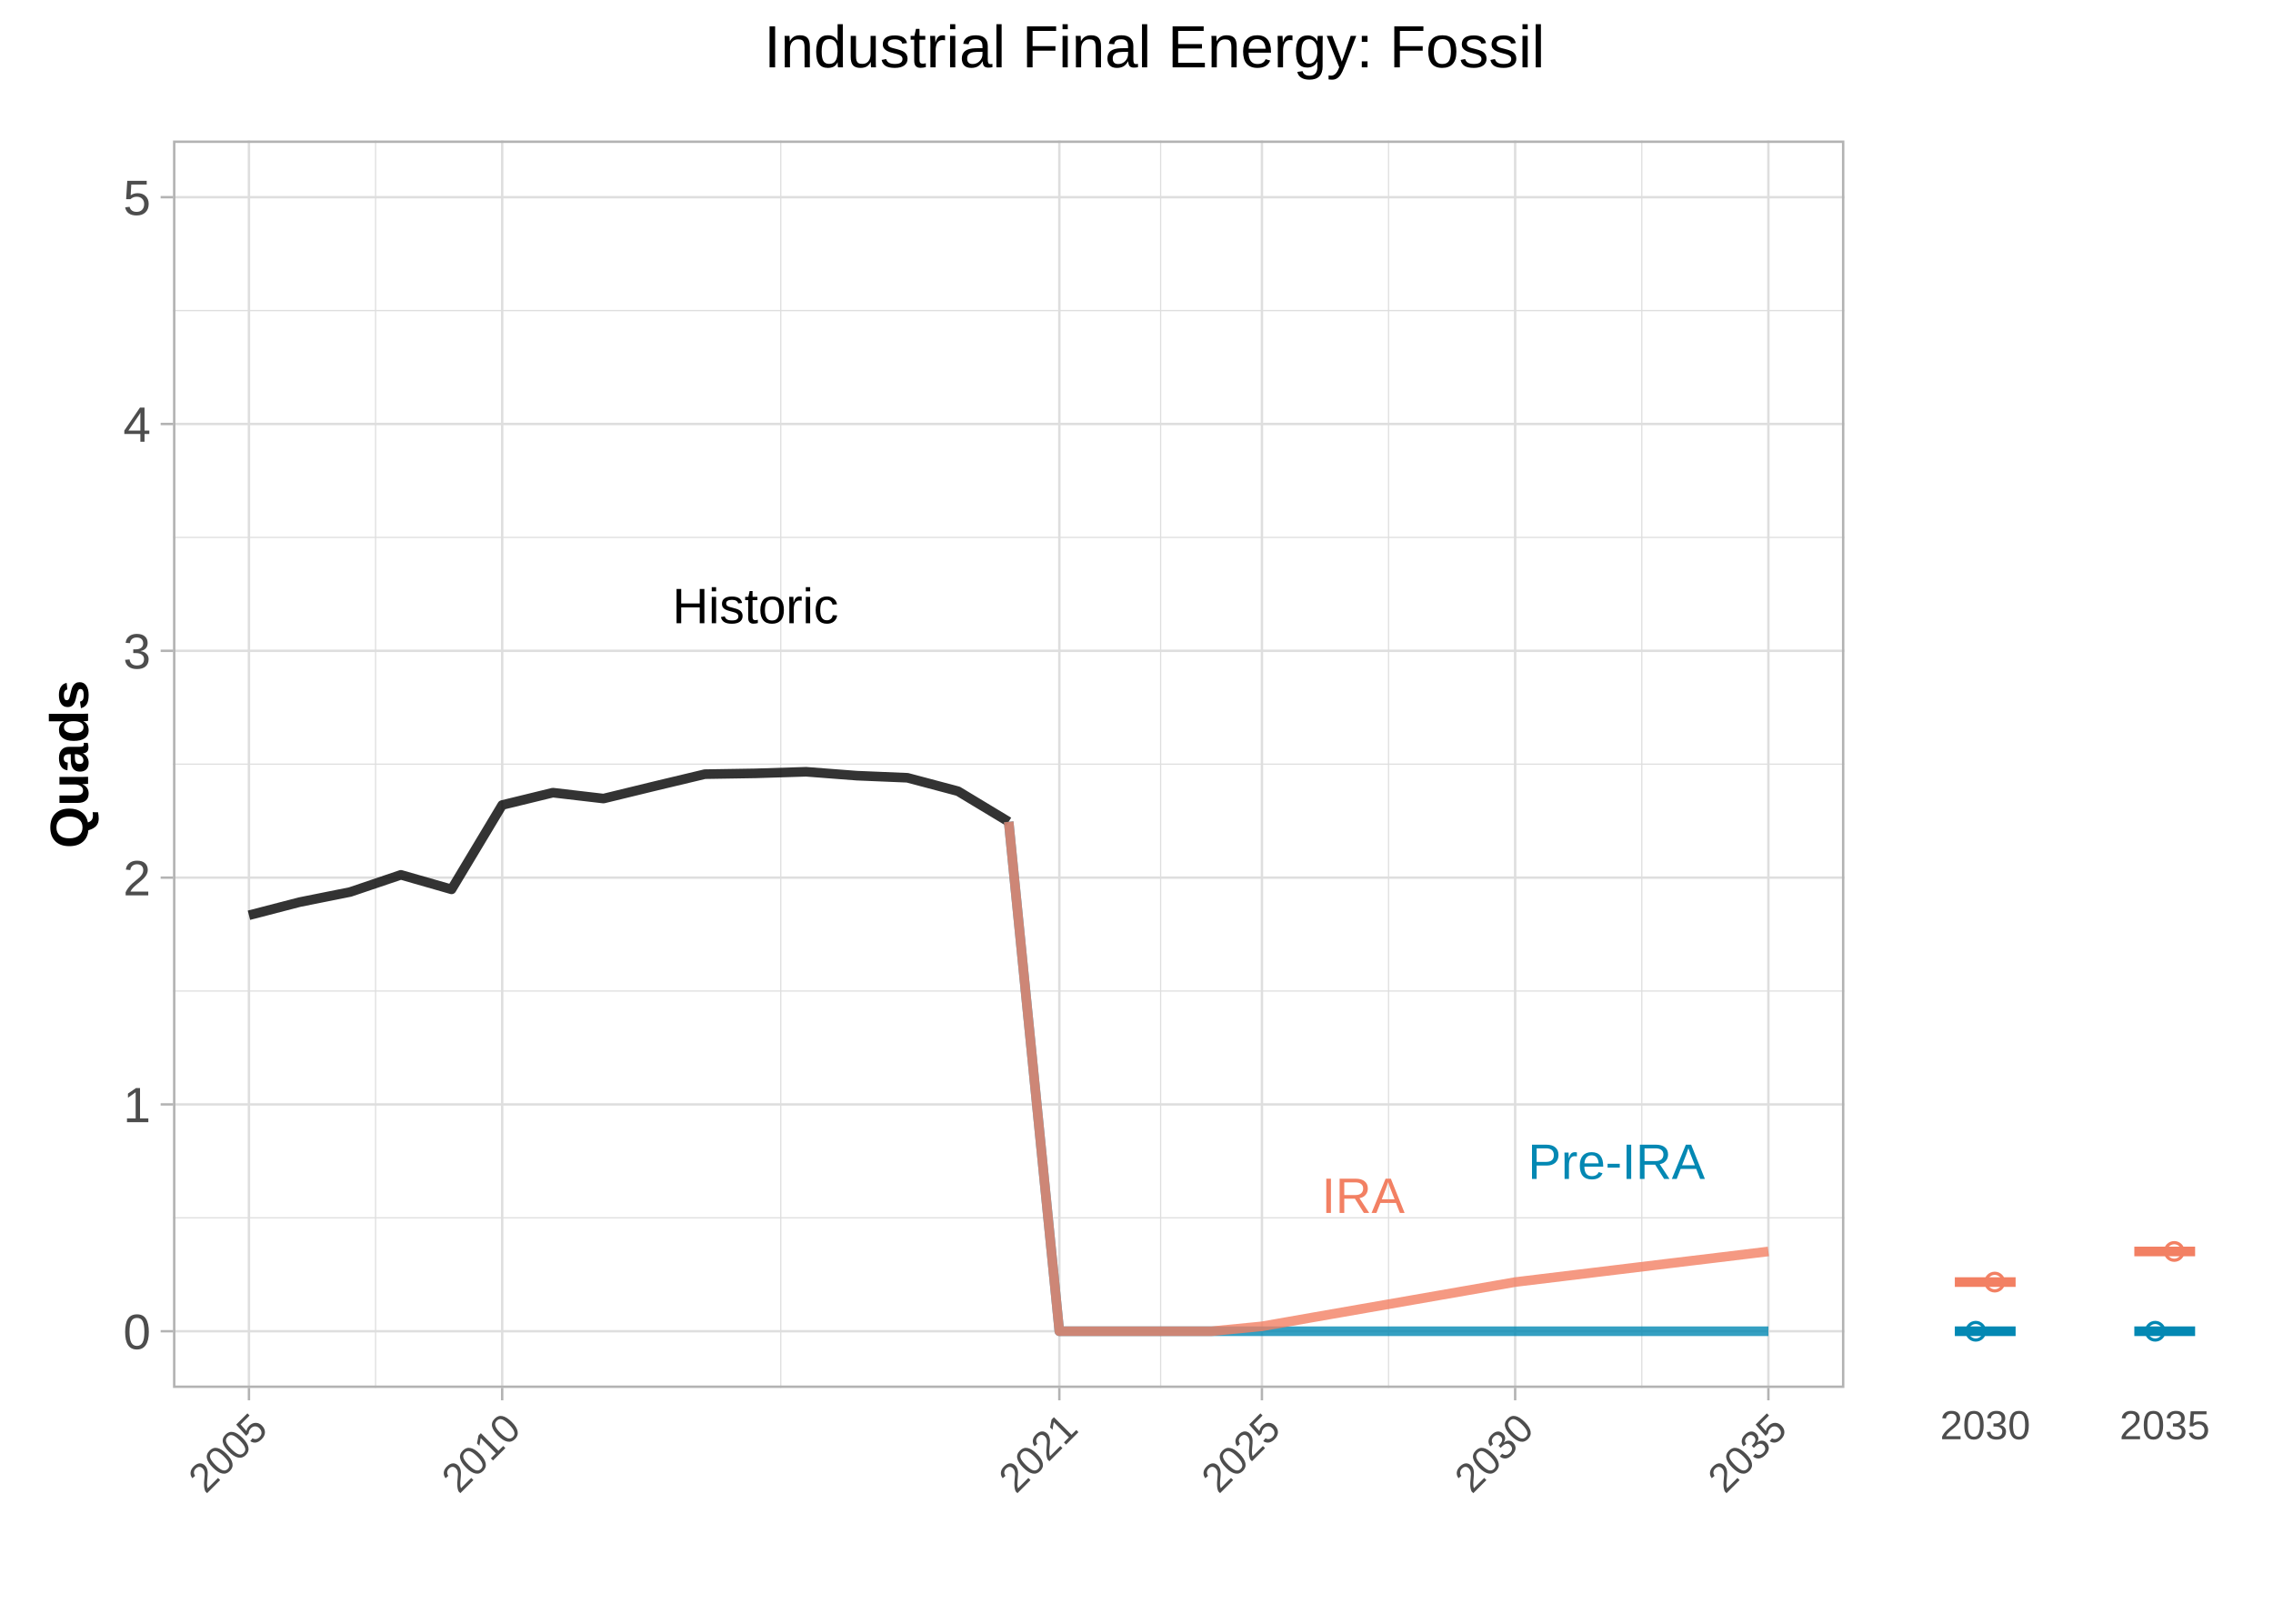
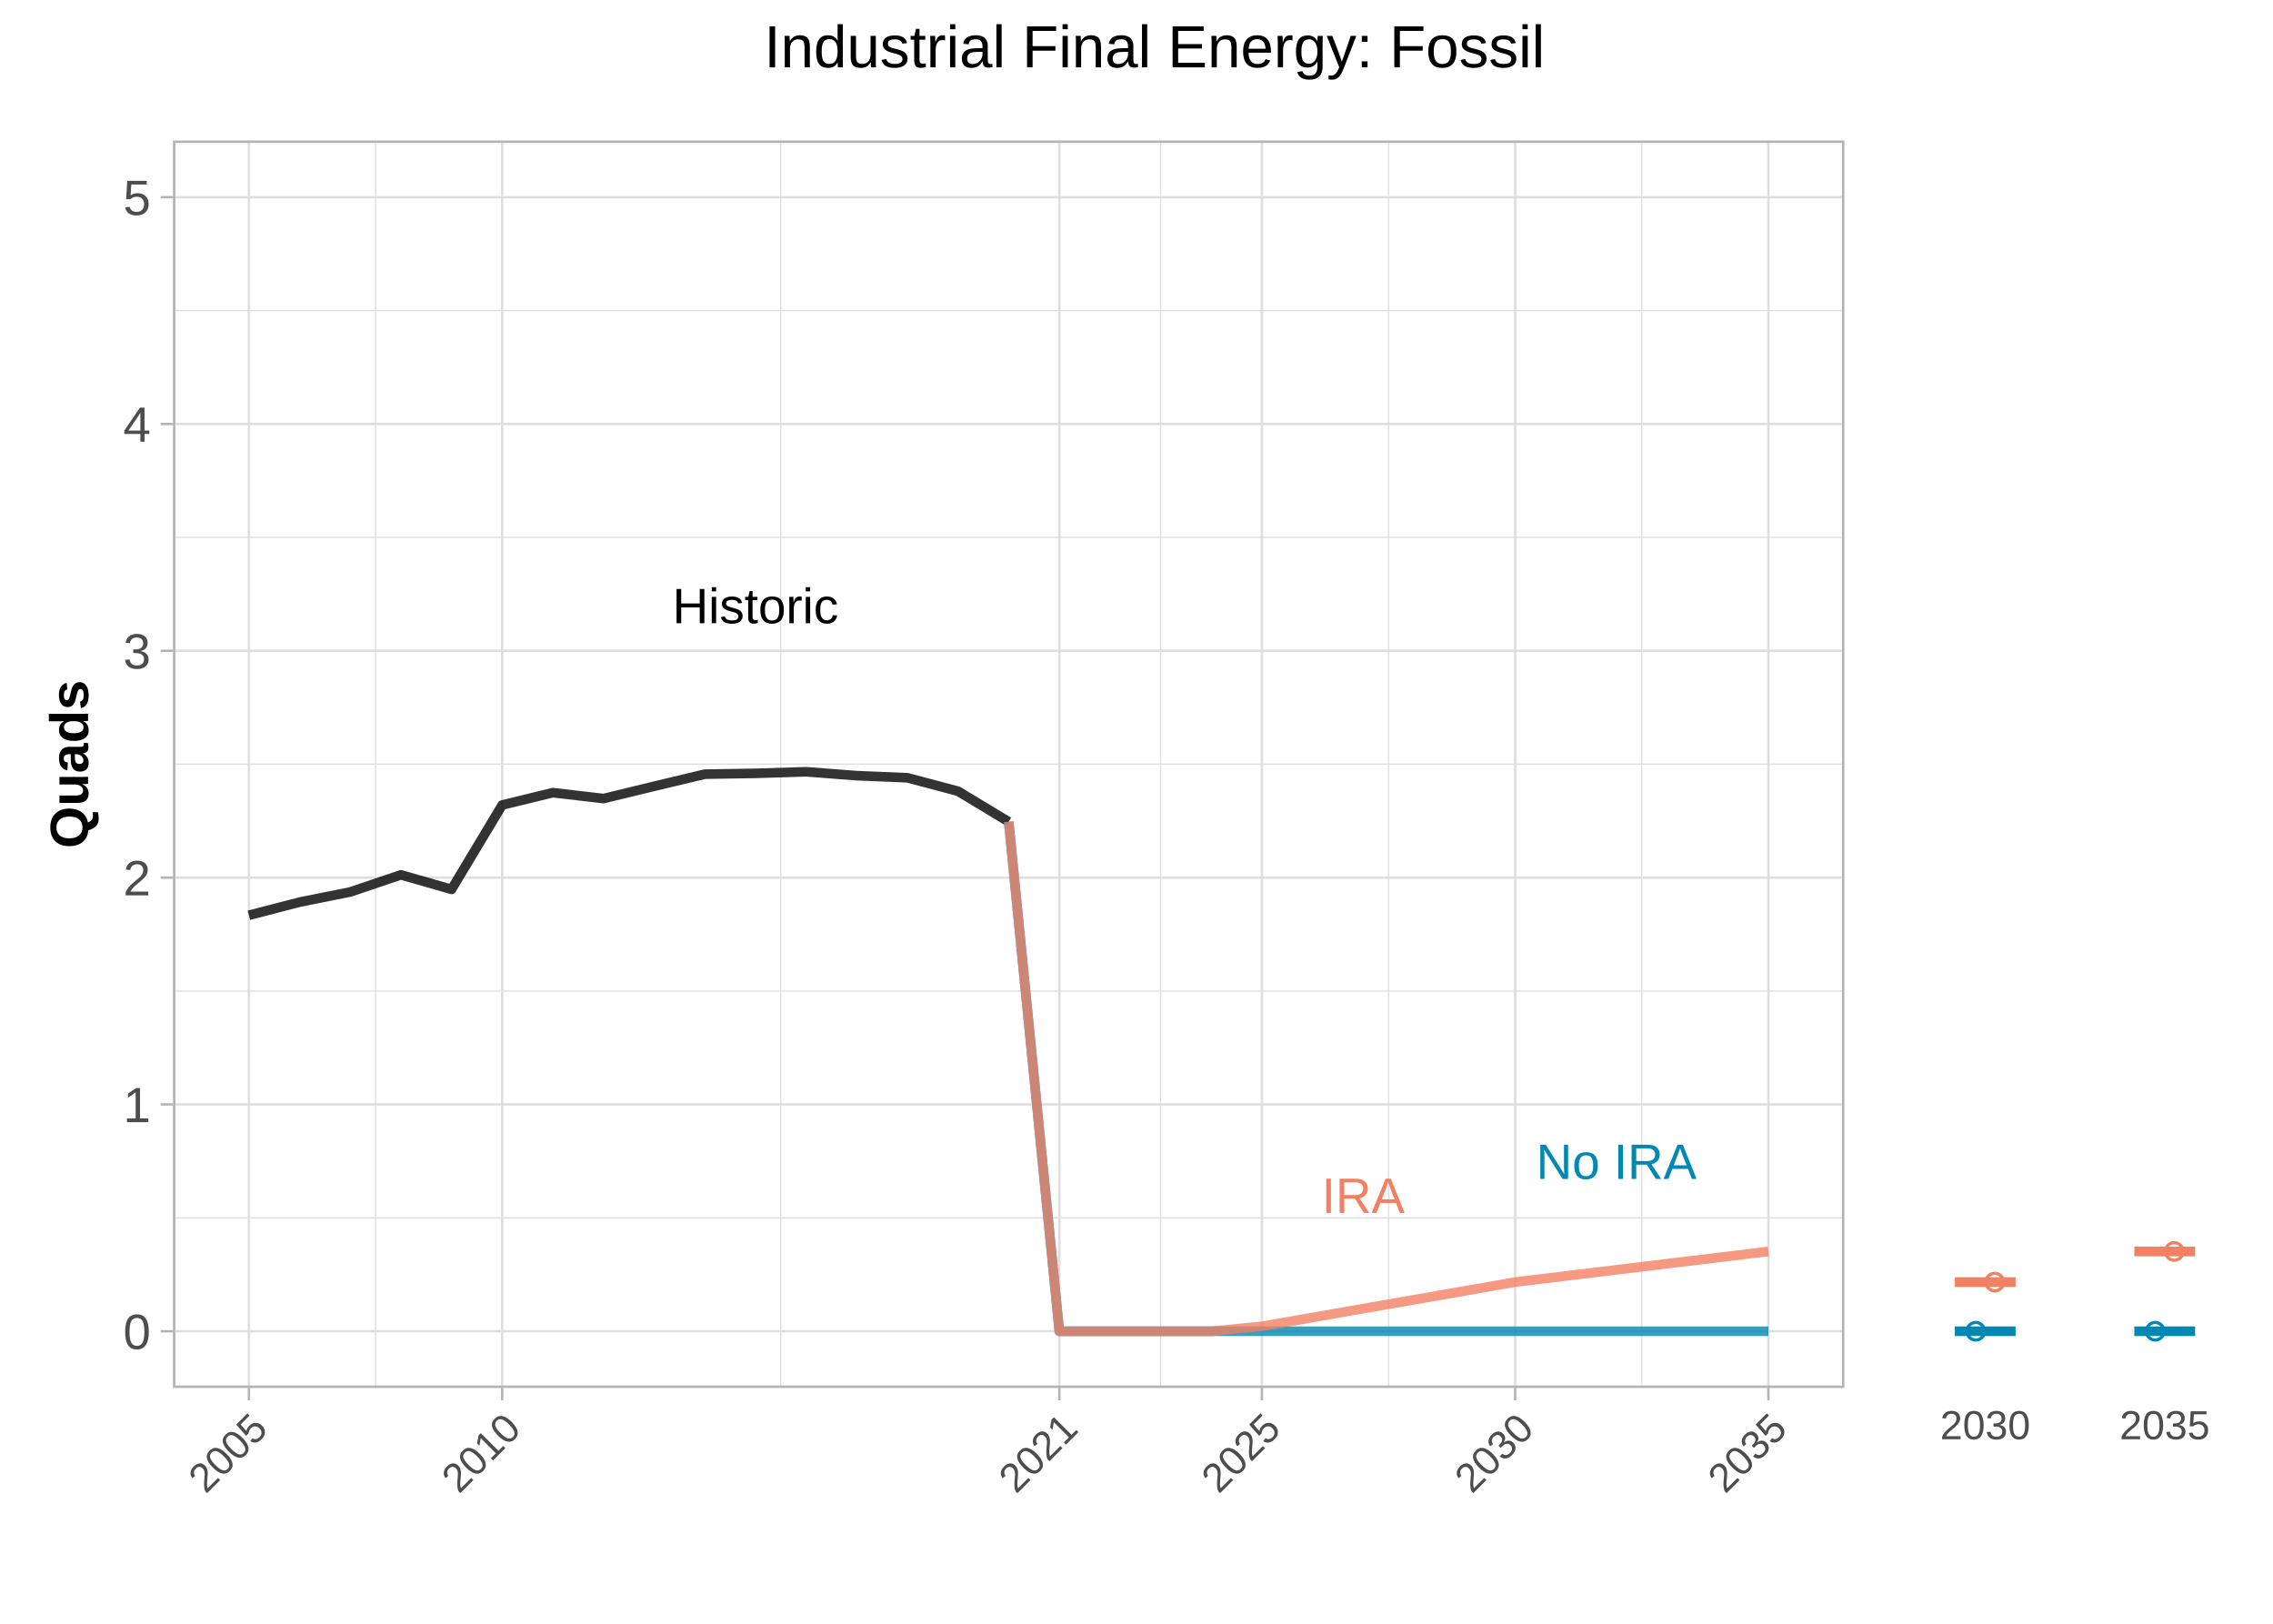
<svg xmlns="http://www.w3.org/2000/svg" class="svglite" width="504.00pt" height="360.00pt" viewBox="0 0 504.00 360.00">
  <defs>
    <style type="text/css">
    .svglite line, .svglite polyline, .svglite polygon, .svglite path, .svglite rect, .svglite circle {
      fill: none;
      stroke: #000000;
      stroke-linecap: round;
      stroke-linejoin: round;
      stroke-miterlimit: 10.00;
    }
    .svglite text {
      white-space: pre;
    }
  </style>
  </defs>
  <rect width="100%" height="100%" style="stroke: none; fill: #FFFFFF;" />
  <defs>
    <clipPath id="cpMC4wMHw1MDQuMDB8MC4wMHwzNjAuMDA=">
      <rect x="0.00" y="0.00" width="504.00" height="360.00" />
    </clipPath>
  </defs>
  <g clip-path="url(#cpMC4wMHw1MDQuMDB8MC4wMHwzNjAuMDA=)">
    <rect x="0" y="0.00" width="504.00" height="360.00" style="stroke-width: 1.07; stroke: #FFFFFF; fill: #FFFFFF;" />
  </g>
  <defs>
    <clipPath id="cpNS40OHw0MTguOTJ8MjMuMTh8MzU0LjUy">
      <rect x="5.48" y="23.18" width="413.44" height="331.34" />
    </clipPath>
  </defs>
  <g clip-path="url(#cpNS40OHw0MTguOTJ8MjMuMTh8MzU0LjUy)">
    <rect x="5.48" y="23.18" width="413.44" height="331.34" style="stroke-width: 1.07; stroke: #FFFFFF; fill: #FFFFFF;" />
  </g>
  <g clip-path="url(#cpMC4wMHw1MDQuMDB8MC4wMHwzNjAuMDA=)">
</g>
  <defs>
    <clipPath id="cpMzguMzZ8NDA4Ljk2fDMxLjE1fDMwNy43Mg==">
      <rect x="38.36" y="31.15" width="370.60" height="276.57" />
    </clipPath>
  </defs>
  <g clip-path="url(#cpMzguMzZ8NDA4Ljk2fDMxLjE1fDMwNy43Mg==)">
    <rect x="38.36" y="31.15" width="370.60" height="276.57" style="stroke-width: 1.07; stroke: none; fill: #FFFFFF;" />
    <polyline points="38.36,270.00 408.96,270.00 " style="stroke-width: 0.27; stroke: #DEDEDE; stroke-linecap: butt;" />
    <polyline points="38.36,219.72 408.96,219.72 " style="stroke-width: 0.27; stroke: #DEDEDE; stroke-linecap: butt;" />
    <polyline points="38.36,169.43 408.96,169.43 " style="stroke-width: 0.27; stroke: #DEDEDE; stroke-linecap: butt;" />
    <polyline points="38.36,119.15 408.96,119.15 " style="stroke-width: 0.27; stroke: #DEDEDE; stroke-linecap: butt;" />
    <polyline points="38.36,68.86 408.96,68.86 " style="stroke-width: 0.27; stroke: #DEDEDE; stroke-linecap: butt;" />
    <polyline points="83.28,307.72 83.28,31.15 " style="stroke-width: 0.27; stroke: #DEDEDE; stroke-linecap: butt;" />
    <polyline points="173.12,307.72 173.12,31.15 " style="stroke-width: 0.27; stroke: #DEDEDE; stroke-linecap: butt;" />
    <polyline points="257.35,307.72 257.35,31.15 " style="stroke-width: 0.27; stroke: #DEDEDE; stroke-linecap: butt;" />
    <polyline points="307.89,307.72 307.89,31.15 " style="stroke-width: 0.27; stroke: #DEDEDE; stroke-linecap: butt;" />
    <polyline points="364.04,307.72 364.04,31.15 " style="stroke-width: 0.27; stroke: #DEDEDE; stroke-linecap: butt;" />
    <polyline points="38.36,295.15 408.96,295.15 " style="stroke-width: 0.53; stroke: #DEDEDE; stroke-linecap: butt;" />
    <polyline points="38.36,244.86 408.96,244.86 " style="stroke-width: 0.53; stroke: #DEDEDE; stroke-linecap: butt;" />
    <polyline points="38.36,194.58 408.96,194.58 " style="stroke-width: 0.53; stroke: #DEDEDE; stroke-linecap: butt;" />
    <polyline points="38.36,144.29 408.96,144.29 " style="stroke-width: 0.53; stroke: #DEDEDE; stroke-linecap: butt;" />
    <polyline points="38.36,94.00 408.96,94.00 " style="stroke-width: 0.53; stroke: #DEDEDE; stroke-linecap: butt;" />
    <polyline points="38.36,43.72 408.96,43.72 " style="stroke-width: 0.53; stroke: #DEDEDE; stroke-linecap: butt;" />
    <polyline points="55.20,307.72 55.20,31.15 " style="stroke-width: 0.53; stroke: #DEDEDE; stroke-linecap: butt;" />
    <polyline points="111.35,307.72 111.35,31.15 " style="stroke-width: 0.53; stroke: #DEDEDE; stroke-linecap: butt;" />
    <polyline points="234.89,307.72 234.89,31.15 " style="stroke-width: 0.53; stroke: #DEDEDE; stroke-linecap: butt;" />
    <polyline points="279.81,307.72 279.81,31.15 " style="stroke-width: 0.53; stroke: #DEDEDE; stroke-linecap: butt;" />
    <polyline points="335.96,307.72 335.96,31.15 " style="stroke-width: 0.53; stroke: #DEDEDE; stroke-linecap: butt;" />
    <polyline points="392.11,307.72 392.11,31.15 " style="stroke-width: 0.53; stroke: #DEDEDE; stroke-linecap: butt;" />
    <polyline points="55.20,202.92 66.43,200.01 77.66,197.76 88.89,193.96 100.12,197.18 111.35,178.48 122.59,175.74 133.82,177.05 145.05,174.32 156.28,171.64 167.51,171.46 178.74,171.11 189.97,171.97 201.20,172.44 212.43,175.42 223.66,182.20 " style="stroke-width: 2.13; stroke: #000000; stroke-opacity: 0.80; stroke-linecap: butt;" />
    <polyline points="223.66,182.20 234.89,295.15 246.12,295.15 257.35,295.15 268.58,295.15 279.81,295.15 291.04,295.15 302.27,295.15 313.50,295.15 324.73,295.15 335.96,295.15 347.19,295.15 358.42,295.15 369.65,295.15 380.88,295.15 392.11,295.15 " style="stroke-width: 2.13; stroke: #0388B3; stroke-opacity: 0.80; stroke-linecap: butt;" />
    <polyline points="223.66,182.20 234.89,295.15 246.12,295.15 257.35,295.15 268.58,295.15 279.81,294.06 291.04,292.09 302.27,290.13 313.50,288.17 324.73,286.21 335.96,284.25 347.19,282.89 358.42,281.53 369.65,280.17 380.88,278.82 392.11,277.46 " style="stroke-width: 2.13; stroke: #F28063; stroke-opacity: 0.80; stroke-linecap: butt;" />
    <text x="167.51" y="138.18" text-anchor="middle" style="font-size: 11.04px; font-family: &quot;Arial&quot;;" textLength="36.76px" lengthAdjust="spacingAndGlyphs">Historic</text>
-     <text x="358.42" y="261.38" text-anchor="middle" style="font-size: 11.04px;fill: #0388B3; font-family: &quot;Arial&quot;;" textLength="39.23px" lengthAdjust="spacingAndGlyphs">Pre-IRA</text>
+     <text x="358.42" y="261.38" text-anchor="middle" style="font-size: 11.04px;fill: #0388B3; font-family: &quot;Arial&quot;;" textLength="35.55px" lengthAdjust="spacingAndGlyphs">No IRA</text>
    <text x="302.27" y="268.92" text-anchor="middle" style="font-size: 11.04px;fill: #F28063; font-family: &quot;Arial&quot;;" textLength="18.39px" lengthAdjust="spacingAndGlyphs">IRA</text>
    <rect x="38.36" y="31.15" width="370.60" height="276.57" style="stroke-width: 1.07; stroke: #B3B3B3;" />
  </g>
  <g clip-path="url(#cpMC4wMHw1MDQuMDB8MC4wMHwzNjAuMDA=)">
    <text x="33.43" y="299.09" text-anchor="end" style="font-size: 11.00px;fill: #4D4D4D; font-family: &quot;Arial&quot;;" textLength="6.12px" lengthAdjust="spacingAndGlyphs">0</text>
    <text x="33.43" y="248.80" text-anchor="end" style="font-size: 11.00px;fill: #4D4D4D; font-family: &quot;Arial&quot;;" textLength="6.12px" lengthAdjust="spacingAndGlyphs">1</text>
    <text x="33.43" y="198.51" text-anchor="end" style="font-size: 11.00px;fill: #4D4D4D; font-family: &quot;Arial&quot;;" textLength="6.12px" lengthAdjust="spacingAndGlyphs">2</text>
    <text x="33.43" y="148.23" text-anchor="end" style="font-size: 11.00px;fill: #4D4D4D; font-family: &quot;Arial&quot;;" textLength="6.12px" lengthAdjust="spacingAndGlyphs">3</text>
    <text x="33.43" y="97.94" text-anchor="end" style="font-size: 11.00px;fill: #4D4D4D; font-family: &quot;Arial&quot;;" textLength="6.12px" lengthAdjust="spacingAndGlyphs">4</text>
    <text x="33.43" y="47.66" text-anchor="end" style="font-size: 11.00px;fill: #4D4D4D; font-family: &quot;Arial&quot;;" textLength="6.12px" lengthAdjust="spacingAndGlyphs">5</text>
    <polyline points="35.62,295.15 38.36,295.15 " style="stroke-width: 0.53; stroke: #B3B3B3; stroke-linecap: butt;" />
    <polyline points="35.62,244.86 38.36,244.86 " style="stroke-width: 0.53; stroke: #B3B3B3; stroke-linecap: butt;" />
    <polyline points="35.62,194.58 38.36,194.58 " style="stroke-width: 0.53; stroke: #B3B3B3; stroke-linecap: butt;" />
    <polyline points="35.62,144.29 38.36,144.29 " style="stroke-width: 0.53; stroke: #B3B3B3; stroke-linecap: butt;" />
    <polyline points="35.62,94.00 38.36,94.00 " style="stroke-width: 0.53; stroke: #B3B3B3; stroke-linecap: butt;" />
    <polyline points="35.62,43.72 38.36,43.72 " style="stroke-width: 0.53; stroke: #B3B3B3; stroke-linecap: butt;" />
    <polyline points="55.20,310.46 55.20,307.72 " style="stroke-width: 0.53; stroke: #B3B3B3; stroke-linecap: butt;" />
    <polyline points="111.35,310.46 111.35,307.72 " style="stroke-width: 0.53; stroke: #B3B3B3; stroke-linecap: butt;" />
    <polyline points="234.89,310.46 234.89,307.72 " style="stroke-width: 0.53; stroke: #B3B3B3; stroke-linecap: butt;" />
    <polyline points="279.81,310.46 279.81,307.72 " style="stroke-width: 0.53; stroke: #B3B3B3; stroke-linecap: butt;" />
    <polyline points="335.96,310.46 335.96,307.72 " style="stroke-width: 0.53; stroke: #B3B3B3; stroke-linecap: butt;" />
    <polyline points="392.11,310.46 392.11,307.72 " style="stroke-width: 0.53; stroke: #B3B3B3; stroke-linecap: butt;" />
    <text transform="translate(59.76,317.21) rotate(-45)" text-anchor="end" style="font-size: 9.00px;fill: #4D4D4D; font-family: &quot;Arial&quot;;" textLength="20.02px" lengthAdjust="spacingAndGlyphs">2005</text>
    <text transform="translate(115.91,317.21) rotate(-45)" text-anchor="end" style="font-size: 9.00px;fill: #4D4D4D; font-family: &quot;Arial&quot;;" textLength="20.02px" lengthAdjust="spacingAndGlyphs">2010</text>
    <text transform="translate(239.44,317.21) rotate(-45)" text-anchor="end" style="font-size: 9.00px;fill: #4D4D4D; font-family: &quot;Arial&quot;;" textLength="20.02px" lengthAdjust="spacingAndGlyphs">2021</text>
    <text transform="translate(284.37,317.21) rotate(-45)" text-anchor="end" style="font-size: 9.00px;fill: #4D4D4D; font-family: &quot;Arial&quot;;" textLength="20.02px" lengthAdjust="spacingAndGlyphs">2025</text>
    <text transform="translate(340.52,317.21) rotate(-45)" text-anchor="end" style="font-size: 9.00px;fill: #4D4D4D; font-family: &quot;Arial&quot;;" textLength="20.02px" lengthAdjust="spacingAndGlyphs">2030</text>
    <text transform="translate(396.67,317.21) rotate(-45)" text-anchor="end" style="font-size: 9.00px;fill: #4D4D4D; font-family: &quot;Arial&quot;;" textLength="20.02px" lengthAdjust="spacingAndGlyphs">2035</text>
    <text transform="translate(19.53,169.43) rotate(-90)" text-anchor="middle" style="font-size: 12.00px; font-weight: bold; font-family: &quot;Arial&quot;;" textLength="37.35px" lengthAdjust="spacingAndGlyphs">Quads</text>
  </g>
  <defs>
    <clipPath id="cpNDE4LjkyfDQ1OC43MnwyMy4xOHwzNTQuNTI=">
      <rect x="418.92" y="23.18" width="39.80" height="331.34" />
    </clipPath>
  </defs>
  <g clip-path="url(#cpNDE4LjkyfDQ1OC43MnwyMy4xOHwzNTQuNTI=)">
    <rect x="418.92" y="23.18" width="39.80" height="331.34" style="stroke-width: 1.07; stroke: #FFFFFF; fill: #FFFFFF;" />
  </g>
  <g clip-path="url(#cpMC4wMHw1MDQuMDB8MC4wMHwzNjAuMDA=)">
</g>
  <defs>
    <clipPath id="cpNDIxLjY2fDQ1OC43MnwzMS4xNXwzMDcuNzI=">
      <rect x="421.66" y="31.15" width="37.06" height="276.57" />
    </clipPath>
  </defs>
  <g clip-path="url(#cpNDIxLjY2fDQ1OC43MnwzMS4xNXwzMDcuNzI=)">
    <rect x="421.66" y="31.15" width="37.06" height="276.57" style="stroke-width: 1.07; stroke: none; fill: #FFFFFF;" />
    <circle cx="442.30" cy="284.25" r="1.95" style="stroke-width: 0.71; stroke: #F28063;" />
    <circle cx="438.09" cy="295.15" r="1.95" style="stroke-width: 0.71; stroke: #0388B3;" />
    <line x1="433.45" y1="295.15" x2="446.93" y2="295.15" style="stroke-width: 2.13; stroke: #0388B3; stroke-linecap: butt;" />
    <line x1="433.45" y1="284.25" x2="446.93" y2="284.25" style="stroke-width: 2.13; stroke: #F28063; stroke-linecap: butt;" />
  </g>
  <g clip-path="url(#cpMC4wMHw1MDQuMDB8MC4wMHwzNjAuMDA=)">
    <text x="440.19" y="319.09" text-anchor="middle" style="font-size: 9.00px;fill: #4D4D4D; font-family: &quot;Arial&quot;;" textLength="20.02px" lengthAdjust="spacingAndGlyphs">2030</text>
  </g>
  <defs>
    <clipPath id="cpNDU4LjcyfDQ5OC41MnwyMy4xOHwzNTQuNTI=">
      <rect x="458.72" y="23.18" width="39.80" height="331.34" />
    </clipPath>
  </defs>
  <g clip-path="url(#cpNDU4LjcyfDQ5OC41MnwyMy4xOHwzNTQuNTI=)">
    <rect x="458.72" y="23.18" width="39.80" height="331.34" style="stroke-width: 1.07; stroke: #FFFFFF; fill: #FFFFFF;" />
  </g>
  <g clip-path="url(#cpMC4wMHw1MDQuMDB8MC4wMHwzNjAuMDA=)">
</g>
  <defs>
    <clipPath id="cpNDYxLjQ2fDQ5OC41MnwzMS4xNXwzMDcuNzI=">
      <rect x="461.46" y="31.15" width="37.06" height="276.57" />
    </clipPath>
  </defs>
  <g clip-path="url(#cpNDYxLjQ2fDQ5OC41MnwzMS4xNXwzMDcuNzI=)">
    <rect x="461.46" y="31.15" width="37.06" height="276.57" style="stroke-width: 1.07; stroke: none; fill: #FFFFFF;" />
    <circle cx="482.10" cy="277.46" r="1.95" style="stroke-width: 0.71; stroke: #F28063;" />
    <circle cx="477.88" cy="295.15" r="1.95" style="stroke-width: 0.71; stroke: #0388B3;" />
    <line x1="473.25" y1="295.15" x2="486.73" y2="295.15" style="stroke-width: 2.13; stroke: #0388B3; stroke-linecap: butt;" />
    <line x1="473.25" y1="277.46" x2="486.73" y2="277.46" style="stroke-width: 2.13; stroke: #F28063; stroke-linecap: butt;" />
  </g>
  <g clip-path="url(#cpMC4wMHw1MDQuMDB8MC4wMHwzNjAuMDA=)">
    <text x="479.99" y="319.09" text-anchor="middle" style="font-size: 9.00px;fill: #4D4D4D; font-family: &quot;Arial&quot;;" textLength="20.02px" lengthAdjust="spacingAndGlyphs">2035</text>
    <text x="255.99" y="14.93" text-anchor="middle" style="font-size: 13.20px; font-family: &quot;Arial&quot;;" textLength="173.02px" lengthAdjust="spacingAndGlyphs">Industrial Final Energy: Fossil</text>
  </g>
</svg>
